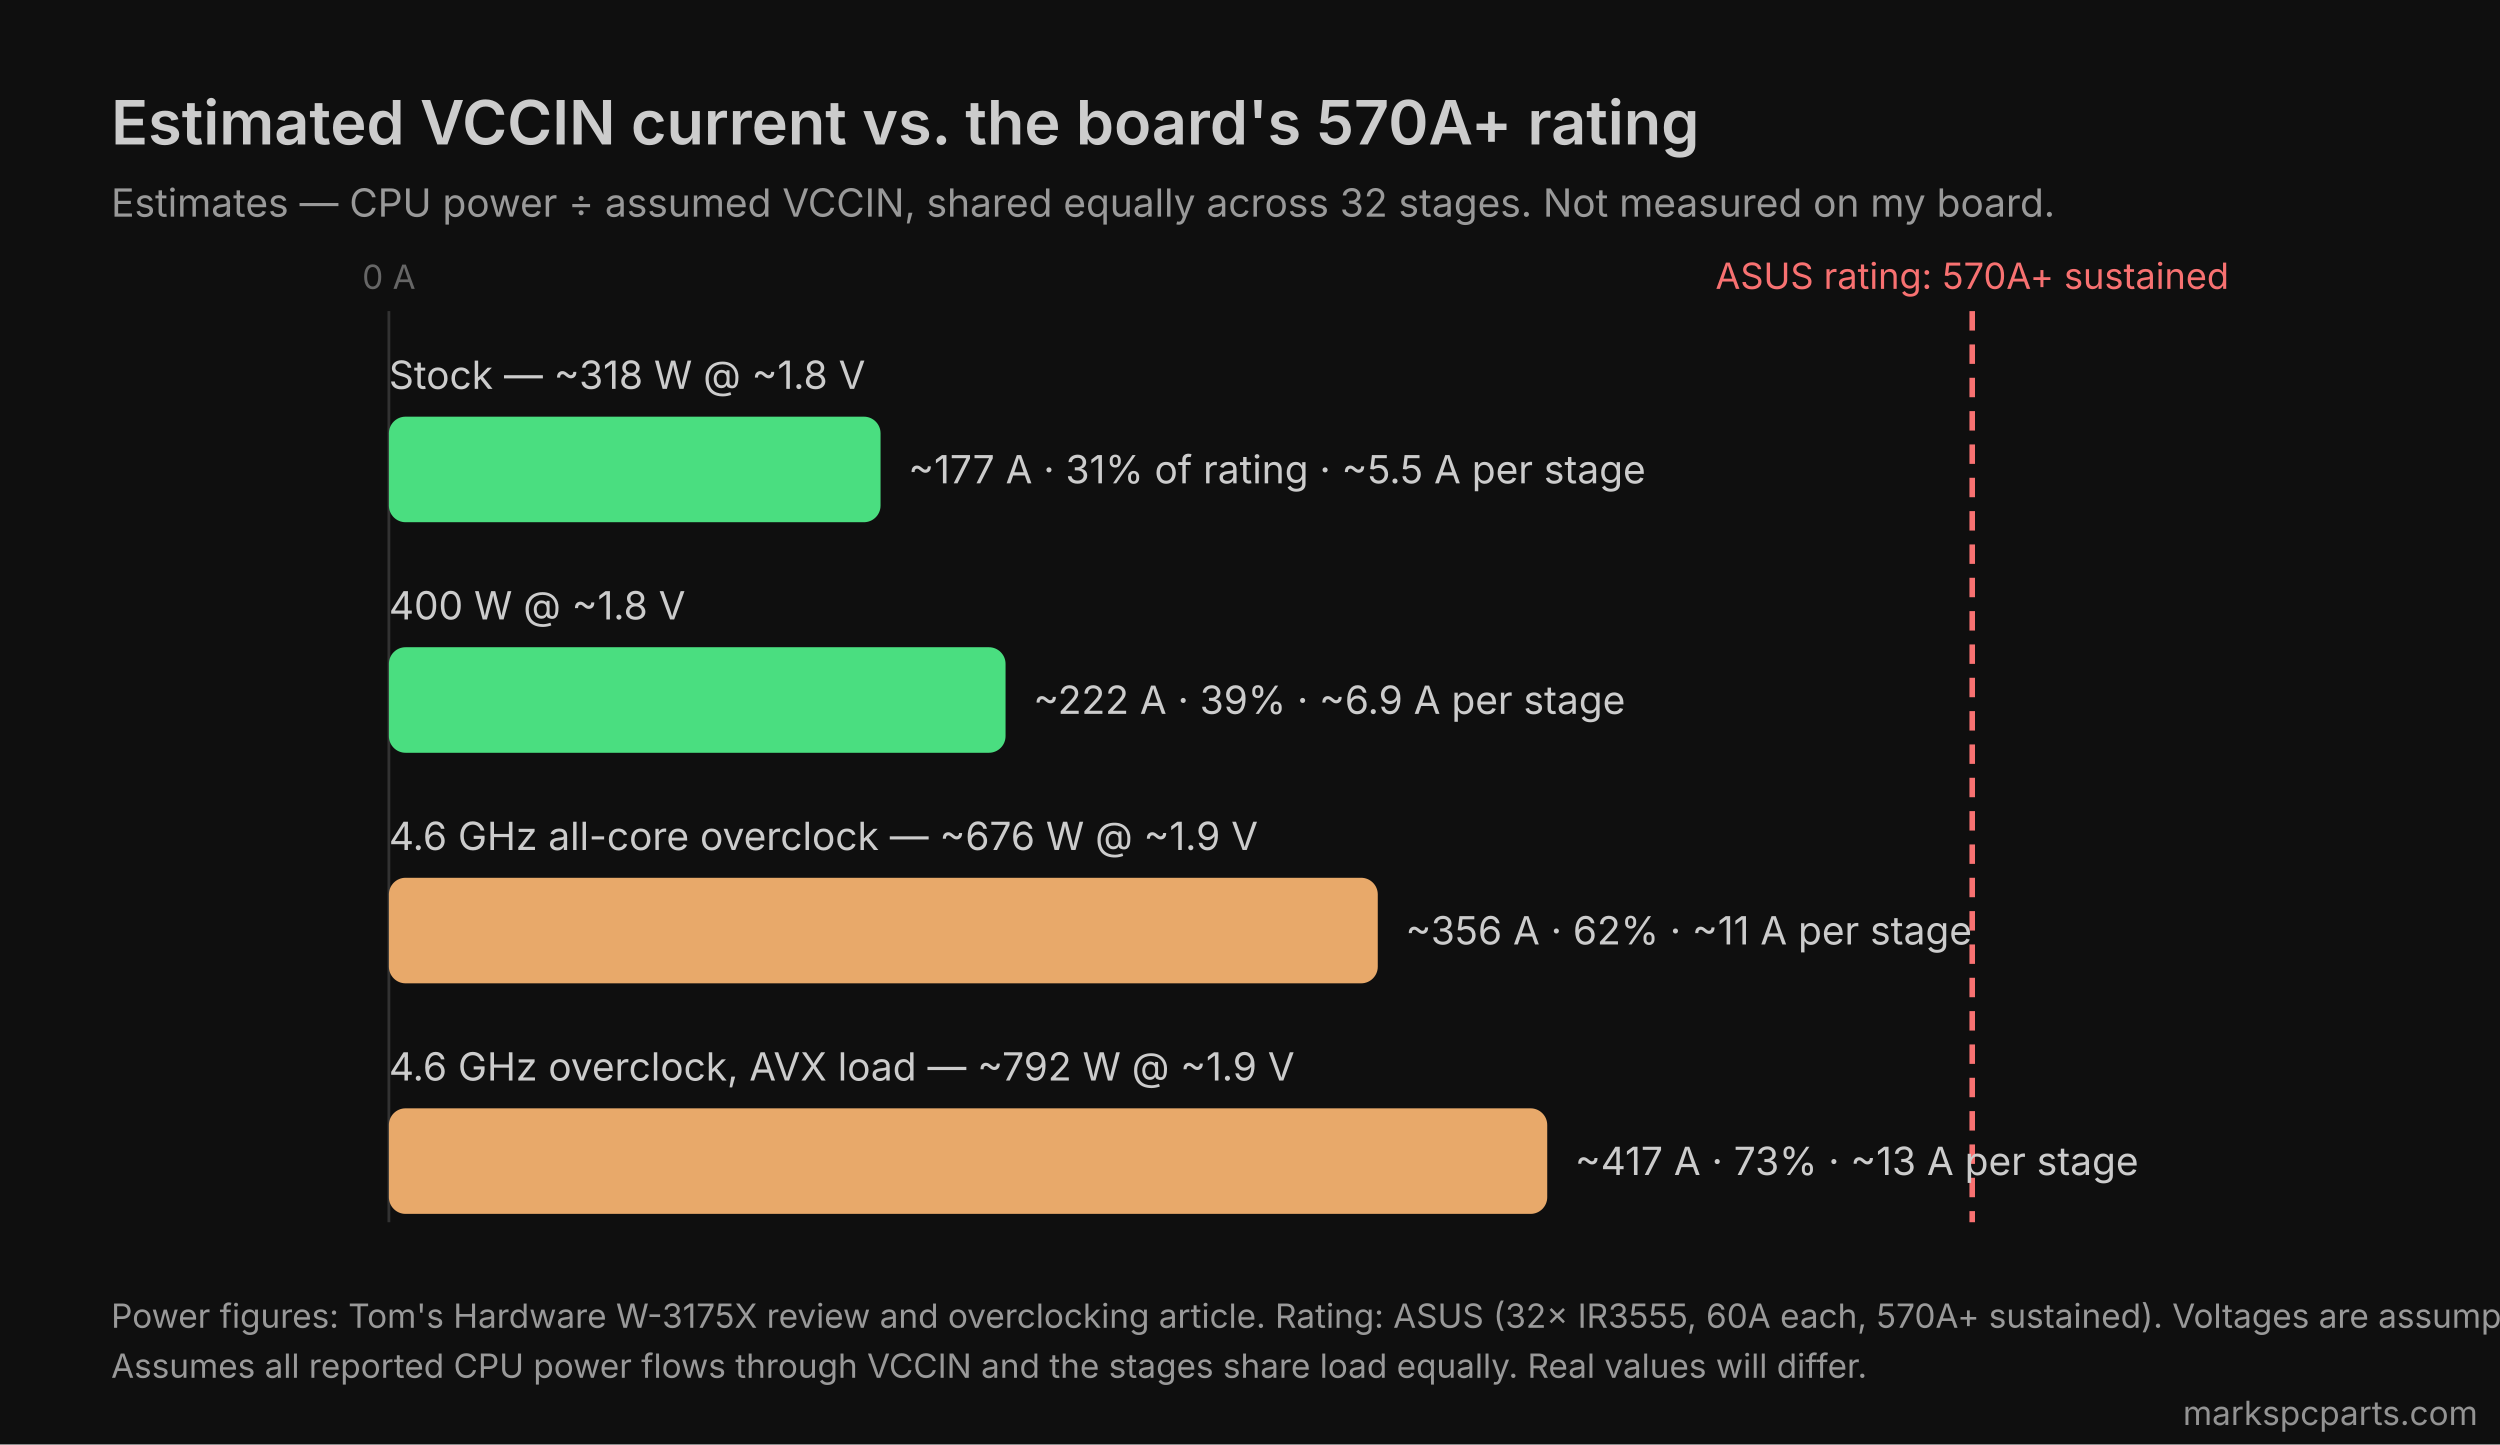
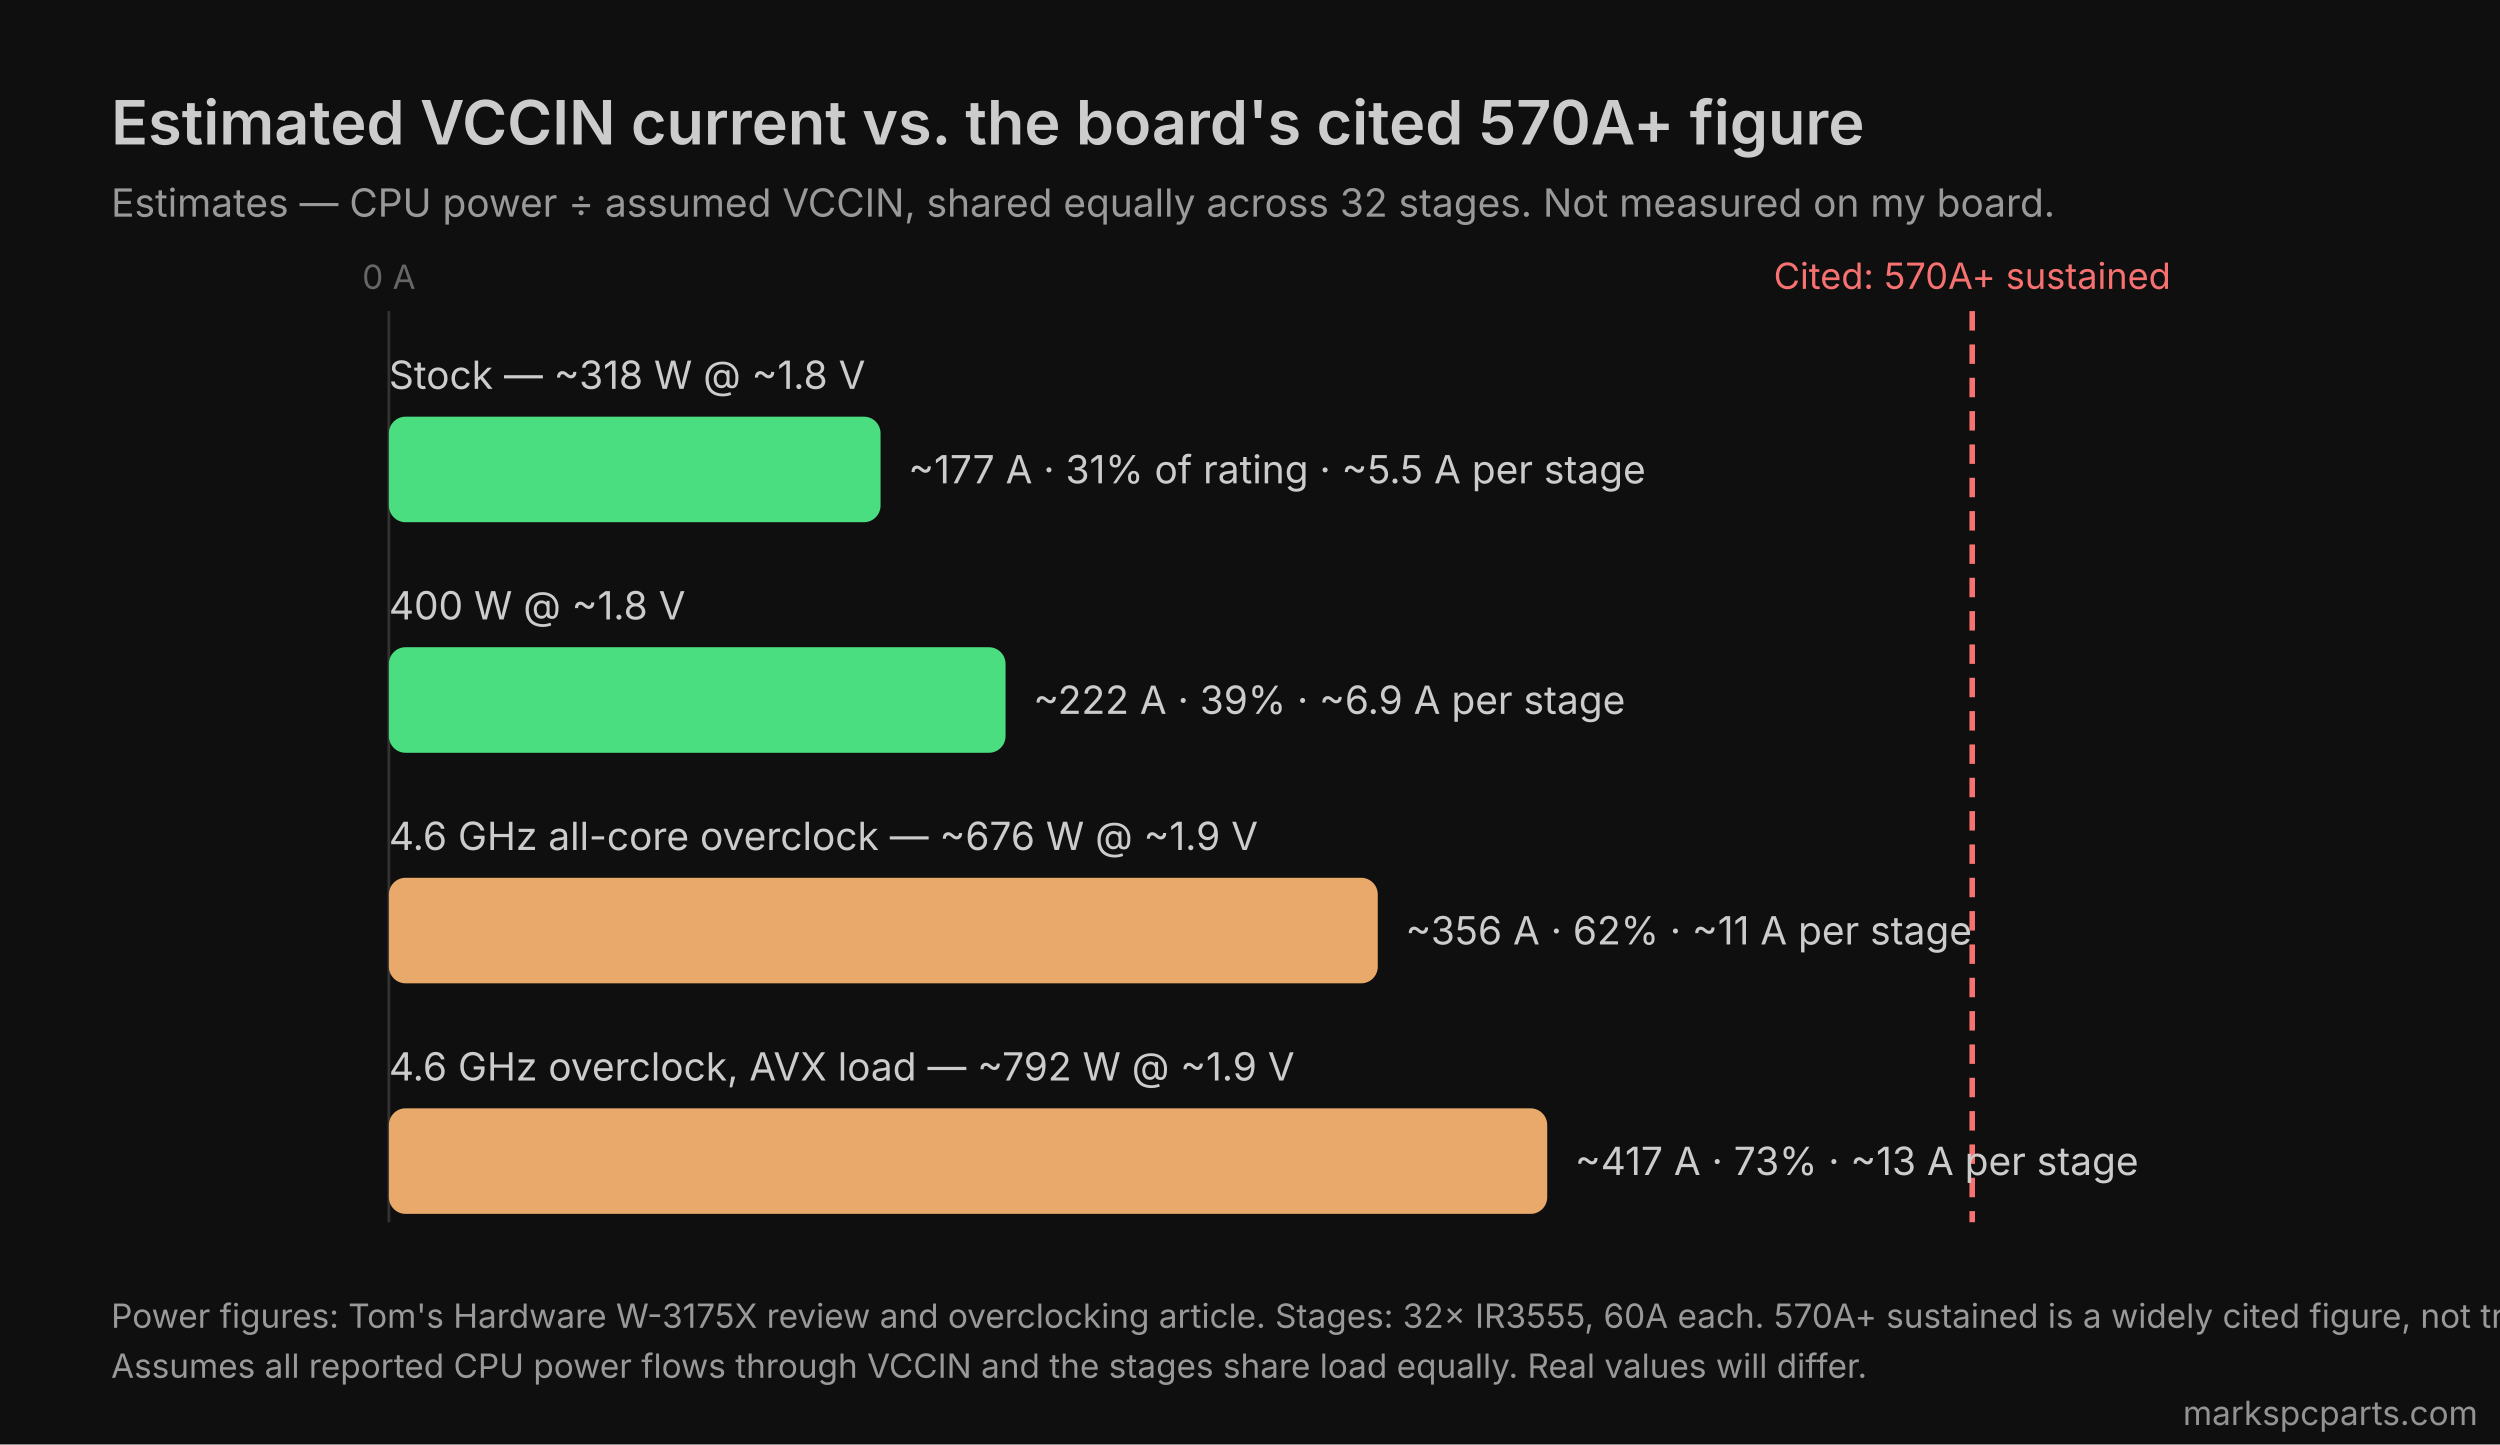
<svg xmlns="http://www.w3.org/2000/svg" viewBox="0 0 900 520" font-family="system-ui, -apple-system, sans-serif" role="img" aria-labelledby="t d">
  <rect width="900" height="520" fill="#0f0f0f" />
-   <text x="40" y="52" fill="#ccc" font-size="22" font-weight="600">Estimated VCCIN current vs. the board's 570A+ rating</text>
+   <text x="40" y="52" fill="#ccc" font-size="22" font-weight="600">Estimated VCCIN current vs. the board's cited 570A+ figure</text>
  <text x="40" y="78" fill="#999" font-size="14">Estimates — CPU power ÷ assumed VCCIN, shared equally across 32 stages. Not measured on my board.</text>
  <line x1="140" y1="112" x2="140" y2="440" stroke="#333" stroke-width="1" />
  <text x="140" y="104" fill="#666" font-size="12" text-anchor="middle">0 A</text>
  <line x1="710" y1="112" x2="710" y2="440" stroke="#f87171" stroke-width="2" stroke-dasharray="7 5" />
-   <text x="710" y="104" fill="#f87171" font-size="13" text-anchor="middle">ASUS rating: 570A+ sustained</text>
+   <text x="710" y="104" fill="#f87171" font-size="13" text-anchor="middle">Cited: 570A+ sustained</text>
  <text x="140" y="140" fill="#ccc" font-size="14">Stock — ~318 W @ ~1.8 V</text>
  <rect x="140" y="150" width="177" height="38" rx="6" fill="#4ade80" />
  <text x="327" y="174" fill="#ccc" font-size="14">~177 A · 31% of rating · ~5.5 A per stage</text>
  <text x="140" y="223" fill="#ccc" font-size="14">400 W @ ~1.8 V</text>
  <rect x="140" y="233" width="222" height="38" rx="6" fill="#4ade80" />
  <text x="372" y="257" fill="#ccc" font-size="14">~222 A · 39% · ~6.9 A per stage</text>
  <text x="140" y="306" fill="#ccc" font-size="14">4.6 GHz all-core overclock — ~676 W @ ~1.9 V</text>
  <rect x="140" y="316" width="356" height="38" rx="6" fill="#e8a96a" />
  <text x="506" y="340" fill="#ccc" font-size="14">~356 A · 62% · ~11 A per stage</text>
  <text x="140" y="389" fill="#ccc" font-size="14">4.6 GHz overclock, AVX load — ~792 W @ ~1.9 V</text>
  <rect x="140" y="399" width="417" height="38" rx="6" fill="#e8a96a" />
  <text x="567" y="423" fill="#ccc" font-size="14">~417 A · 73% · ~13 A per stage</text>
-   <text x="40" y="478" fill="#999" font-size="12">Power figures: Tom's Hardware W-3175X review and overclocking article. Rating: ASUS (32× IR3555, 60A each, 570A+ sustained). Voltages are assumptions.</text>
+   <text x="40" y="478" fill="#999" font-size="12">Power figures: Tom's Hardware W-3175X review and overclocking article. Stages: 32× IR3555, 60A each. 570A+ sustained is a widely cited figure, not traced to an ASUS source. Voltages are assumptions.</text>
  <text x="40" y="496" fill="#999" font-size="12">Assumes all reported CPU power flows through VCCIN and the stages share load equally. Real values will differ.</text>
  <text x="892" y="513" fill="#fff" fill-opacity="0.55" font-size="12" text-anchor="end">markspcparts.com</text>
</svg>
